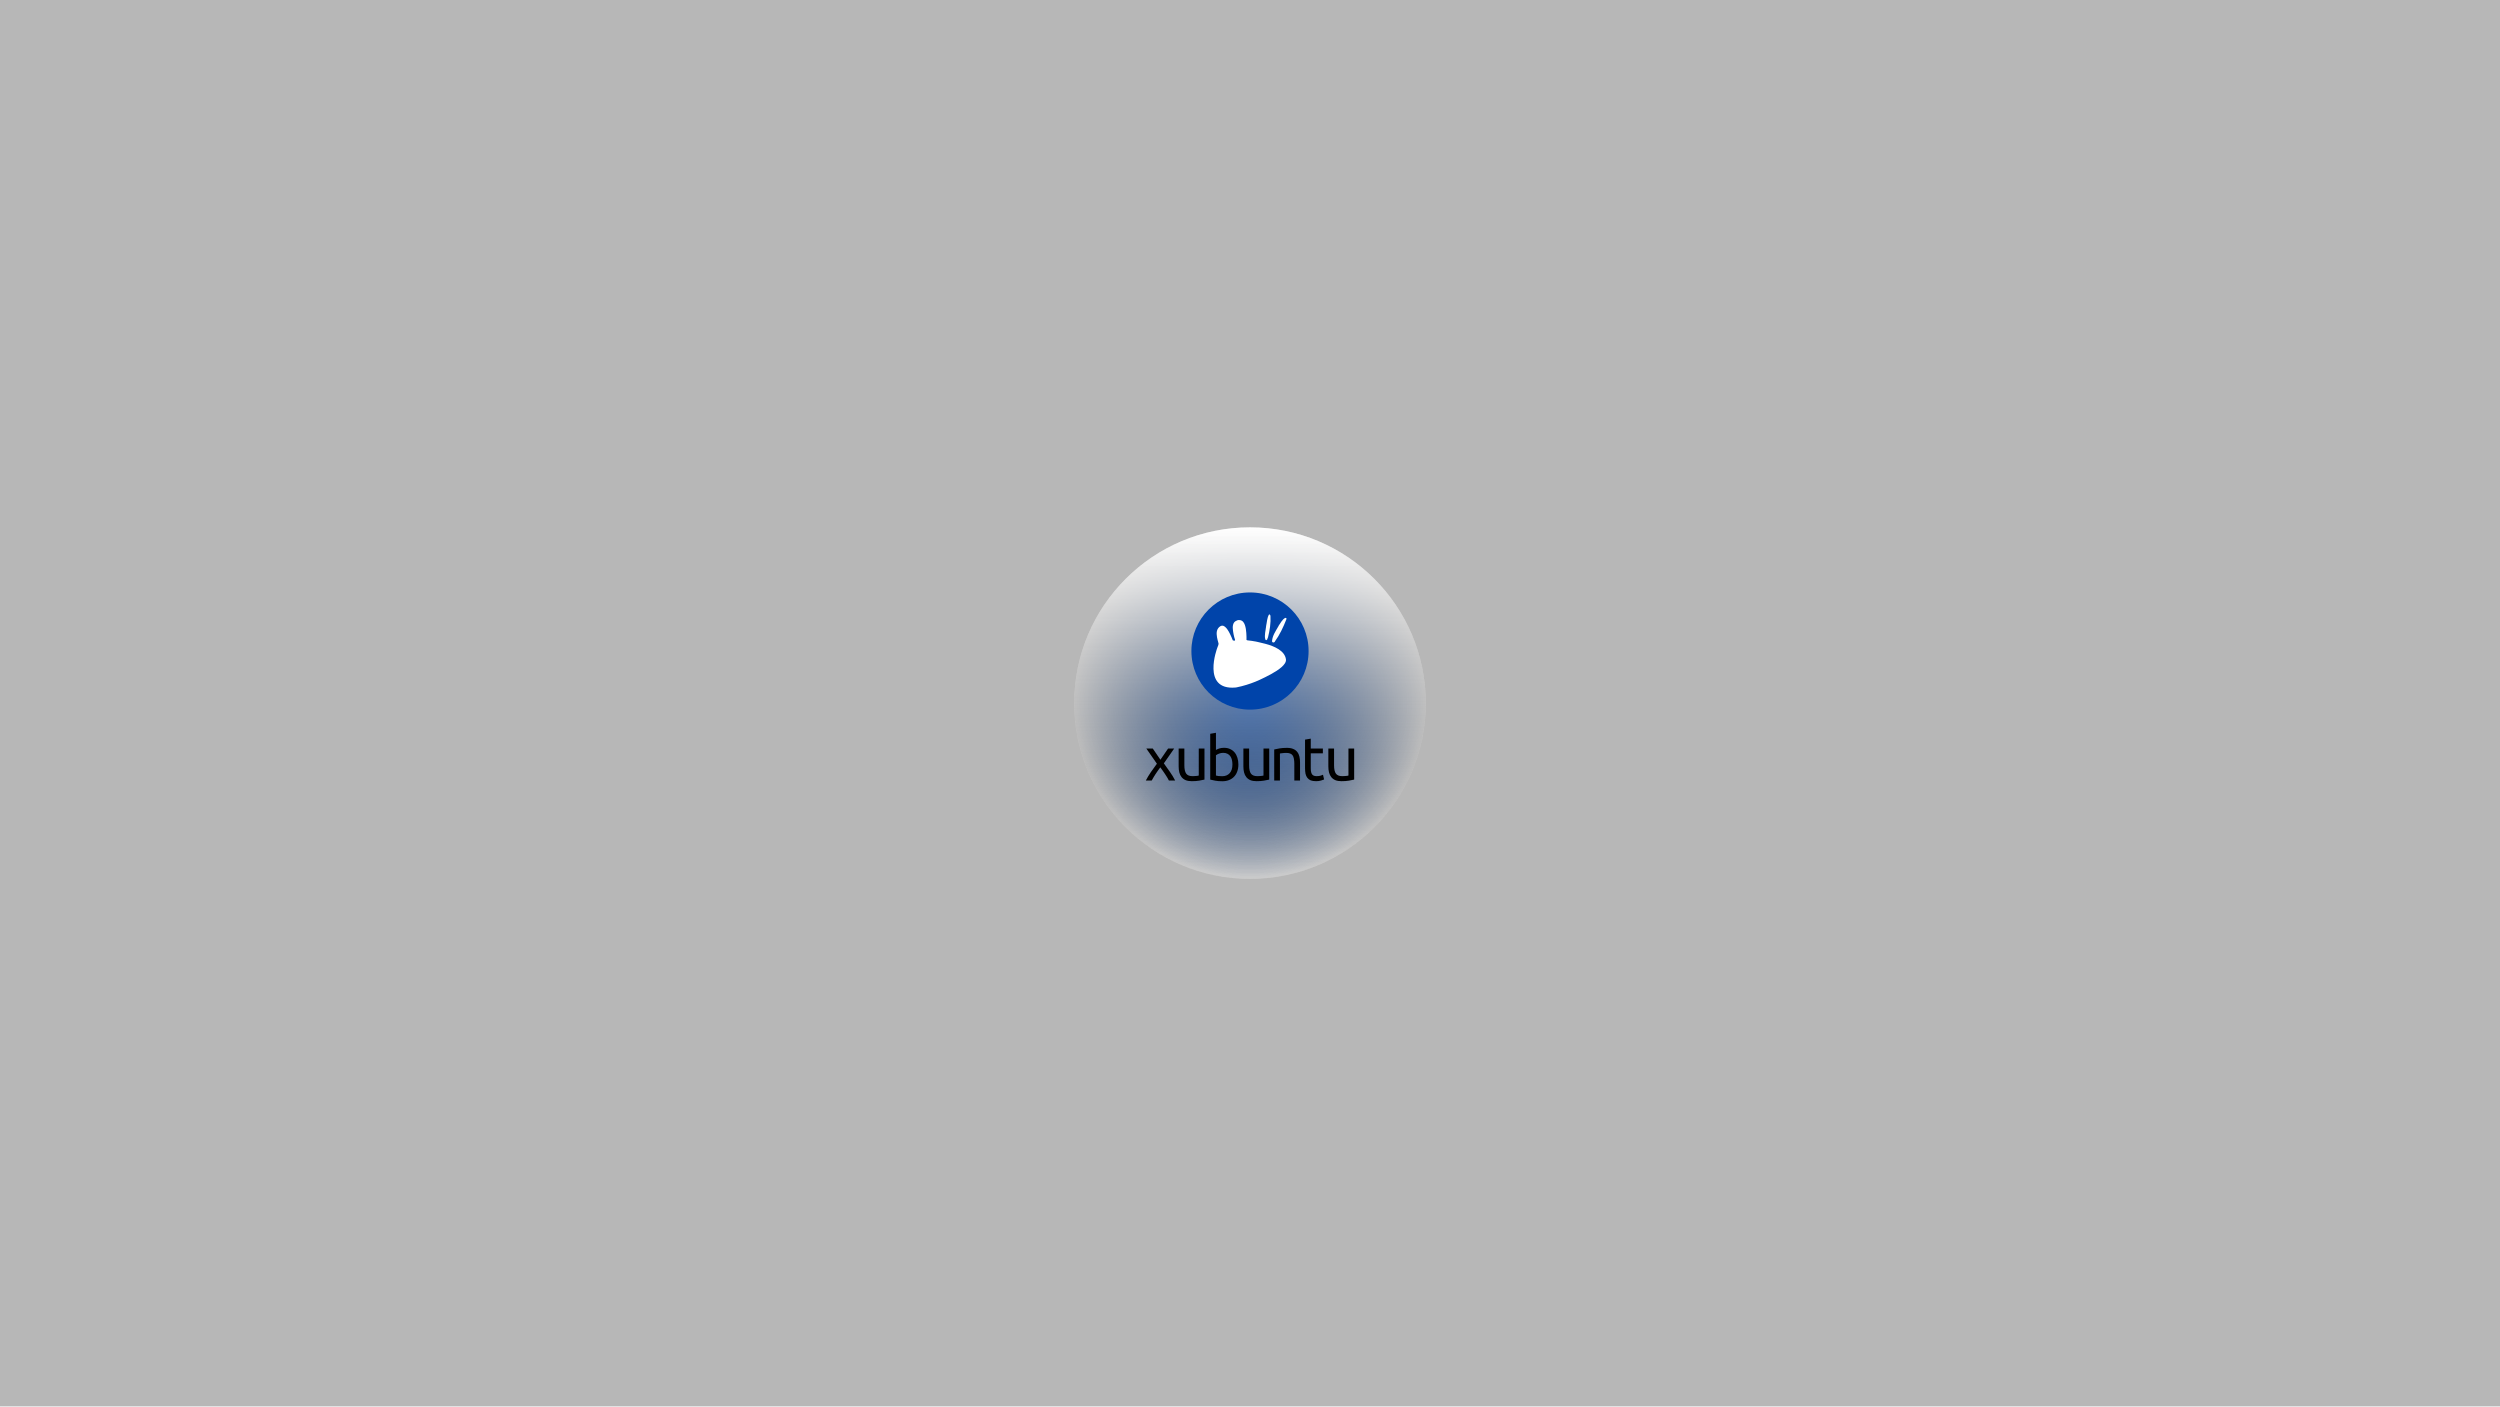
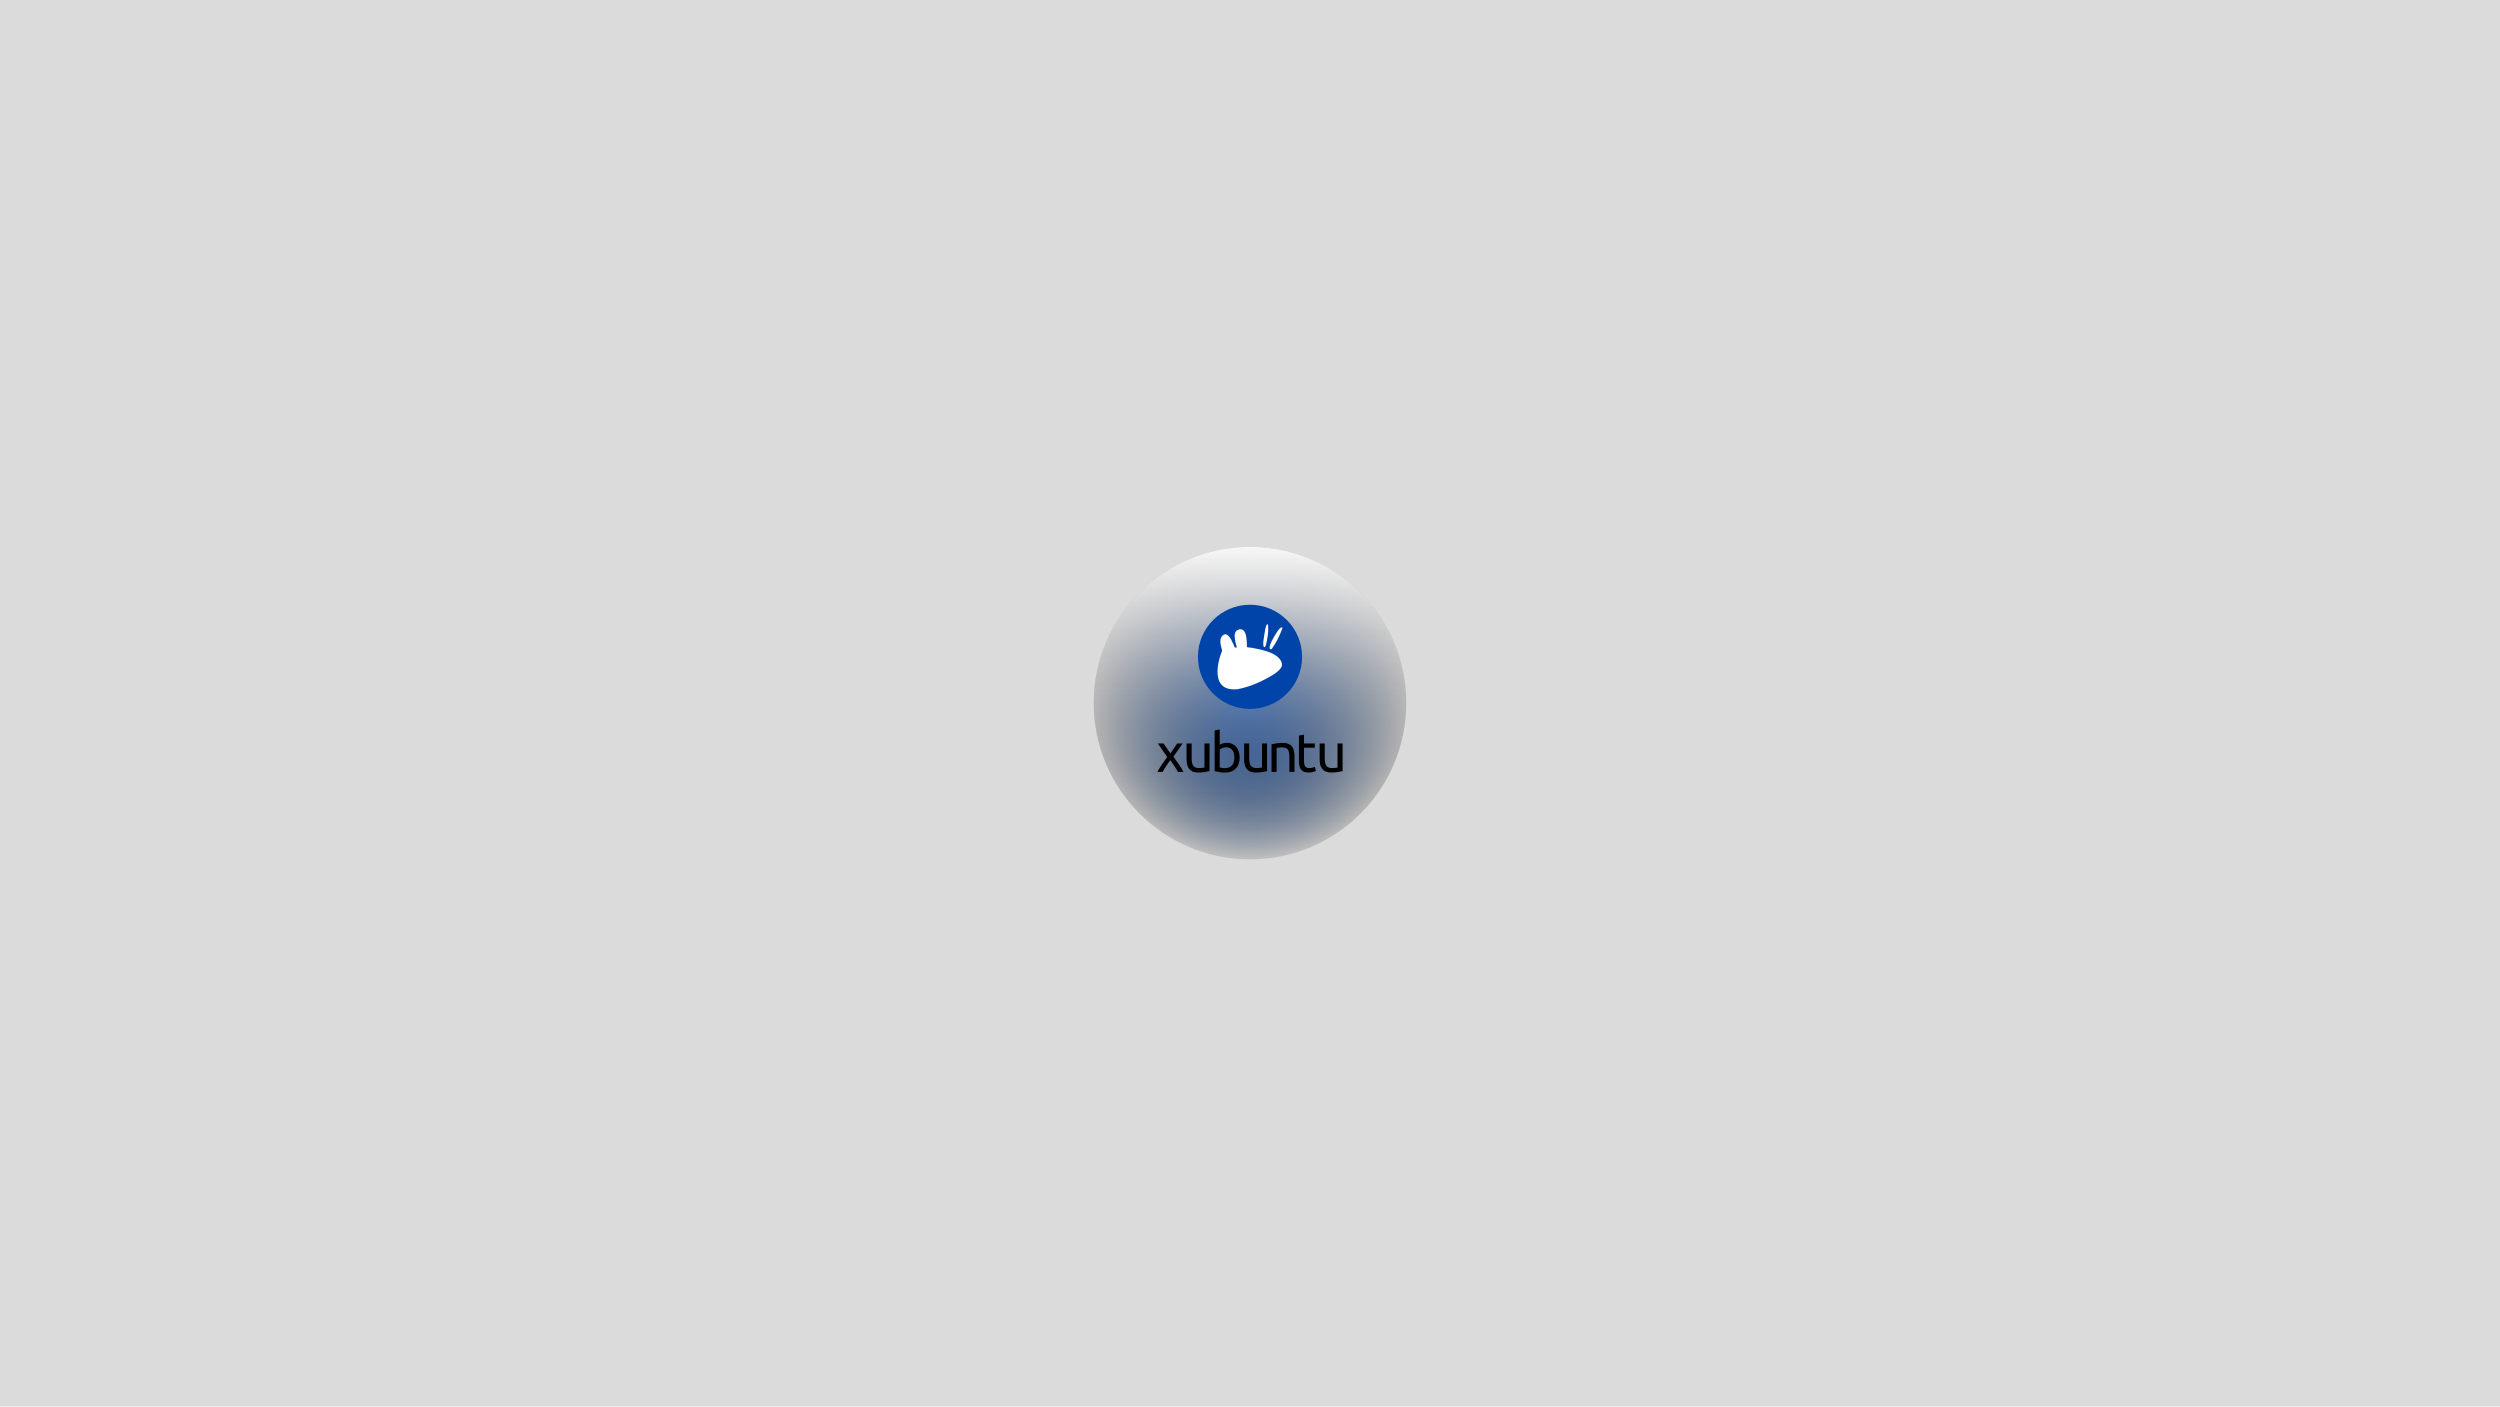
<svg xmlns="http://www.w3.org/2000/svg" xmlns:ns1="http://www.openswatchbook.org/uri/2009/osb" xmlns:xlink="http://www.w3.org/1999/xlink" id="svg3004" version="1.1" width="1920" height="1080" xml:space="preserve">
  <defs id="defs3008">
    <linearGradient id="linearGradient4226">
      <stop style="stop-color:#0044aa;stop-opacity:1;" offset="0" id="stop4228" />
      <stop style="stop-color:#0044aa;stop-opacity:0;" offset="1" id="stop4230" />
    </linearGradient>
    <linearGradient id="linearGradient4164">
      <stop style="stop-color:#a80030;stop-opacity:1;" offset="0" id="stop4166" />
      <stop style="stop-color:#a80030;stop-opacity:0;" offset="1" id="stop4168" />
    </linearGradient>
    <linearGradient id="linearGradient5303">
      <stop style="stop-color:#f26711;stop-opacity:1;" offset="0" id="stop5305" />
      <stop style="stop-color:#f26711;stop-opacity:0;" offset="1" id="stop5307" />
    </linearGradient>
    <linearGradient id="linearGradient5267">
      <stop style="stop-color:#666666;stop-opacity:1;" offset="0" id="stop5269" />
      <stop style="stop-color:#666666;stop-opacity:0;" offset="1" id="stop5271" />
    </linearGradient>
    <linearGradient id="linearGradient5251" ns1:paint="solid">
      <stop style="stop-color:#666666;stop-opacity:1;" offset="0" id="stop5253" />
    </linearGradient>
    <linearGradient xlink:href="#linearGradient5267" id="linearGradient5273" x1="-395.365" y1="-212.642" x2="4.763" y2="-212.642" gradientUnits="userSpaceOnUse" />
    <radialGradient xlink:href="#linearGradient5303" id="radialGradient5325" cx="-163.148" cy="-366.263" fx="-163.148" fy="-366.263" r="144.094" gradientTransform="matrix(1,0,0,0.9338842,0,-24.21576)" gradientUnits="userSpaceOnUse" />
    <radialGradient xlink:href="#linearGradient4164" id="radialGradient4170" cx="1447.778" cy="-272.917" fx="1447.778" fy="-272.917" r="223.333" gradientTransform="matrix(1,0,0,0.9751244,0,-6.788974)" gradientUnits="userSpaceOnUse" />
    <radialGradient xlink:href="#linearGradient4164-9" id="radialGradient4170-9" cx="1447.778" cy="-272.917" fx="1447.778" fy="-272.917" r="223.333" gradientTransform="matrix(1,0,0,0.9751244,0,-6.788974)" gradientUnits="userSpaceOnUse" />
    <linearGradient id="linearGradient4164-9">
      <stop style="stop-color:#a80030;stop-opacity:1;" offset="0" id="stop4166-0" />
      <stop style="stop-color:#a80030;stop-opacity:0;" offset="1" id="stop4168-2" />
    </linearGradient>
    <radialGradient r="223.333" fy="-272.917" fx="1447.778" cy="-272.917" cx="1447.778" gradientTransform="matrix(1,0,0,0.9751244,0,-6.788974)" gradientUnits="userSpaceOnUse" id="radialGradient4206" xlink:href="#linearGradient4164-9" />
    <radialGradient xlink:href="#linearGradient4164" id="radialGradient14319" gradientUnits="userSpaceOnUse" gradientTransform="matrix(1,0,0,0.9751244,0,-6.788974)" cx="1447.778" cy="-272.917" fx="1447.778" fy="-272.917" r="223.333" />
    <linearGradient xlink:href="#linearGradient5267" id="linearGradient14321" gradientUnits="userSpaceOnUse" x1="-395.365" y1="-212.642" x2="4.763" y2="-212.642" />
    <linearGradient xlink:href="#linearGradient5267" id="linearGradient14345" gradientUnits="userSpaceOnUse" x1="-395.365" y1="-212.642" x2="4.763" y2="-212.642" />
    <radialGradient xlink:href="#linearGradient4164" id="radialGradient14347" gradientUnits="userSpaceOnUse" gradientTransform="matrix(1,0,0,0.9751244,0,-6.788974)" cx="1447.778" cy="-272.917" fx="1447.778" fy="-272.917" r="223.333" />
    <radialGradient xlink:href="#linearGradient4164" id="radialGradient14931" gradientUnits="userSpaceOnUse" gradientTransform="matrix(1,0,0,0.9751244,0,-6.788974)" cx="1447.778" cy="-272.917" fx="1447.778" fy="-272.917" r="223.333" />
    <linearGradient xlink:href="#linearGradient5267" id="linearGradient14933" gradientUnits="userSpaceOnUse" x1="-395.365" y1="-212.642" x2="4.763" y2="-212.642" />
    <radialGradient xlink:href="#linearGradient4164" id="radialGradient14961" gradientUnits="userSpaceOnUse" gradientTransform="matrix(1,0,0,0.9751244,0,-6.788974)" cx="1447.778" cy="-272.917" fx="1447.778" fy="-272.917" r="223.333" />
    <linearGradient xlink:href="#linearGradient5267" id="linearGradient14963" gradientUnits="userSpaceOnUse" x1="-395.365" y1="-212.642" x2="4.763" y2="-212.642" />
    <linearGradient xlink:href="#linearGradient5267" id="linearGradient14991" gradientUnits="userSpaceOnUse" x1="-395.365" y1="-212.642" x2="4.763" y2="-212.642" />
    <linearGradient xlink:href="#linearGradient5267" id="linearGradient15015" gradientUnits="userSpaceOnUse" x1="-395.365" y1="-212.642" x2="4.763" y2="-212.642" />
    <linearGradient xlink:href="#linearGradient5267" id="linearGradient3725" gradientUnits="userSpaceOnUse" x1="-395.365" y1="-212.642" x2="4.763" y2="-212.642" />
    <radialGradient r="125.556" fy="-292.917" fx="-318.889" cy="-292.917" cx="-318.889" gradientTransform="matrix(1,0,0,1.061947,0,18.14526)" gradientUnits="userSpaceOnUse" id="radialGradient3812" xlink:href="#linearGradient3787-8" />
    <linearGradient id="linearGradient3787-8">
      <stop style="stop-color:#000000;stop-opacity:1;" offset="0" id="stop3789-9" />
      <stop style="stop-color:#000000;stop-opacity:0;" offset="1" id="stop3791-4" />
    </linearGradient>
    <radialGradient r="125.556" fy="-292.917" fx="-318.889" cy="-292.917" cx="-318.889" gradientTransform="matrix(1,0,0,1.061947,0,18.14526)" gradientUnits="userSpaceOnUse" id="radialGradient6789" xlink:href="#linearGradient3787-8" />
    <radialGradient xlink:href="#linearGradient4226" id="radialGradient4232" cx="1447.778" cy="-272.917" fx="1447.778" fy="-272.917" r="223.333" gradientTransform="matrix(1,0,0,0.9751244,0,-6.788974)" gradientUnits="userSpaceOnUse" />
    <radialGradient xlink:href="#linearGradient3787-8" id="radialGradient3090" gradientUnits="userSpaceOnUse" gradientTransform="matrix(1,0,0,1.061947,0,18.14526)" cx="-318.889" cy="-292.917" fx="-318.889" fy="-292.917" r="125.556" />
    <radialGradient xlink:href="#linearGradient4226" id="radialGradient3092" gradientUnits="userSpaceOnUse" gradientTransform="matrix(1,0,0,0.9751244,0,-6.788974)" cx="1447.778" cy="-272.917" fx="1447.778" fy="-272.917" r="223.333" />
    <linearGradient xlink:href="#linearGradient5267" id="linearGradient3094" gradientUnits="userSpaceOnUse" x1="-395.365" y1="-212.642" x2="4.763" y2="-212.642" />
    <radialGradient xlink:href="#linearGradient3787-8-0" id="radialGradient4061" gradientUnits="userSpaceOnUse" gradientTransform="matrix(1,0,0,1.061947,0,18.14526)" cx="-318.889" cy="-292.917" fx="-318.889" fy="-292.917" r="125.556" />
    <linearGradient id="linearGradient3787-8-0">
      <stop style="stop-color:#000000;stop-opacity:1;" offset="0" id="stop3789-9-2" />
      <stop style="stop-color:#000000;stop-opacity:0;" offset="1" id="stop3791-4-8" />
    </linearGradient>
    <radialGradient xlink:href="#linearGradient4226-1" id="radialGradient4063" gradientUnits="userSpaceOnUse" gradientTransform="matrix(1,0,0,0.9751244,0,-6.788974)" cx="1447.778" cy="-272.917" fx="1447.778" fy="-272.917" r="223.333" />
    <linearGradient id="linearGradient4226-1">
      <stop style="stop-color:#0044aa;stop-opacity:1;" offset="0" id="stop4228-8" />
      <stop style="stop-color:#0044aa;stop-opacity:0;" offset="1" id="stop4230-8" />
    </linearGradient>
    <linearGradient xlink:href="#linearGradient5267-5" id="linearGradient4065" gradientUnits="userSpaceOnUse" x1="-395.365" y1="-212.642" x2="4.763" y2="-212.642" />
    <linearGradient id="linearGradient5267-5">
      <stop style="stop-color:#666666;stop-opacity:1;" offset="0" id="stop5269-7" />
      <stop style="stop-color:#666666;stop-opacity:0;" offset="1" id="stop5271-3" />
    </linearGradient>
    <radialGradient xlink:href="#linearGradient3787-8-0-6" id="radialGradient4061-0" gradientUnits="userSpaceOnUse" gradientTransform="matrix(1,0,0,1.061947,0,18.14526)" cx="-318.889" cy="-292.917" fx="-318.889" fy="-292.917" r="125.556" />
    <linearGradient id="linearGradient3787-8-0-6">
      <stop style="stop-color:#000000;stop-opacity:1;" offset="0" id="stop3789-9-2-6" />
      <stop style="stop-color:#000000;stop-opacity:0;" offset="1" id="stop3791-4-8-9" />
    </linearGradient>
    <radialGradient xlink:href="#linearGradient3978" id="radialGradient3984" cx="1447.778" cy="-272.917" fx="1447.778" fy="-272.917" r="223.333" gradientTransform="matrix(1,0,0,0.9751244,0,-6.788974)" gradientUnits="userSpaceOnUse" />
    <linearGradient id="linearGradient3978">
      <stop style="stop-color:#0044aa;stop-opacity:1;" offset="0" id="stop3980" />
      <stop style="stop-color:#0044aa;stop-opacity:0;" offset="1" id="stop3982" />
    </linearGradient>
    <linearGradient xlink:href="#linearGradient5267-5-4" id="linearGradient3185" gradientUnits="userSpaceOnUse" x1="-395.365" y1="-212.642" x2="4.763" y2="-212.642" />
    <linearGradient id="linearGradient5267-5-4">
      <stop style="stop-color:#666666;stop-opacity:1;" offset="0" id="stop5269-7-6" />
      <stop style="stop-color:#666666;stop-opacity:0;" offset="1" id="stop5271-3-6" />
    </linearGradient>
    <radialGradient xlink:href="#linearGradient3787-8-0-4" id="radialGradient3870" gradientUnits="userSpaceOnUse" gradientTransform="matrix(1,0,0,1.061947,0,18.14526)" cx="-318.889" cy="-292.917" fx="-318.889" fy="-292.917" r="125.556" />
    <linearGradient id="linearGradient3787-8-0-4">
      <stop style="stop-color:#000000;stop-opacity:1;" offset="0" id="stop3789-9-2-1" />
      <stop style="stop-color:#000000;stop-opacity:0;" offset="1" id="stop3791-4-8-4" />
    </linearGradient>
    <radialGradient xlink:href="#linearGradient3978-23" id="radialGradient3868" gradientUnits="userSpaceOnUse" gradientTransform="matrix(1,0,0,0.9751244,0,-6.788974)" cx="1447.778" cy="-272.917" fx="1447.778" fy="-272.917" r="223.333" />
    <linearGradient id="linearGradient3978-23">
      <stop style="stop-color:#0044aa;stop-opacity:1;" offset="0" id="stop3980-7" />
      <stop style="stop-color:#0044aa;stop-opacity:0;" offset="1" id="stop3982-8" />
    </linearGradient>
    <linearGradient xlink:href="#linearGradient5267-5-7" id="linearGradient3866" gradientUnits="userSpaceOnUse" x1="-395.365" y1="-212.642" x2="4.763" y2="-212.642" />
    <linearGradient id="linearGradient5267-5-7">
      <stop style="stop-color:#ffffff;stop-opacity:1;" offset="0" id="stop5269-7-69" />
      <stop style="stop-color:#666666;stop-opacity:0;" offset="1" id="stop5271-3-1" />
    </linearGradient>
    <linearGradient xlink:href="#linearGradient5267-5-7" id="linearGradient3870" gradientUnits="userSpaceOnUse" x1="-395.365" y1="-212.642" x2="4.763" y2="-212.642" />
    <radialGradient xlink:href="#linearGradient3978-23" id="radialGradient3872" gradientUnits="userSpaceOnUse" gradientTransform="matrix(1,0,0,0.9751244,0,-6.788974)" cx="1447.778" cy="-272.917" fx="1447.778" fy="-272.917" r="223.333" />
    <radialGradient xlink:href="#linearGradient3787-8-0-4" id="radialGradient3874" gradientUnits="userSpaceOnUse" gradientTransform="matrix(1,0,0,1.061947,0,18.14526)" cx="-318.889" cy="-292.917" fx="-318.889" fy="-292.917" r="125.556" />
+     <radialGradient xlink:href="#linearGradient3787-8-0-4-6" id="radialGradient3877" gradientUnits="userSpaceOnUse" gradientTransform="matrix(1,0,0,1.061947,0,18.14526)" cx="-318.889" cy="-292.917" fx="-318.889" fy="-292.917" r="125.556" />
+     <linearGradient id="linearGradient3787-8-0-4-6">
+       <stop style="stop-color:#000000;stop-opacity:1;" offset="0" id="stop3789-9-2-1-8" />
+       <stop style="stop-color:#000000;stop-opacity:0;" offset="1" id="stop3791-4-8-4-7" />
+     </linearGradient>
+     <radialGradient xlink:href="#linearGradient3978-23-4" id="radialGradient3875" gradientUnits="userSpaceOnUse" gradientTransform="matrix(1,0,0,0.9751244,0,-6.788974)" cx="1447.778" cy="-272.917" fx="1447.778" fy="-272.917" r="223.333" />
+     <linearGradient id="linearGradient3978-23-4">
+       <stop style="stop-color:#0044aa;stop-opacity:1;" offset="0" id="stop3980-7-3" />
+       <stop style="stop-color:#0044aa;stop-opacity:0;" offset="1" id="stop3982-8-1" />
+     </linearGradient>
+     <linearGradient xlink:href="#linearGradient5267-5-7-2" id="linearGradient3873" gradientUnits="userSpaceOnUse" x1="-395.365" y1="-212.642" x2="4.763" y2="-212.642" />
+     <linearGradient id="linearGradient5267-5-7-2">
+       <stop style="stop-color:#f7f7f7;stop-opacity:1;" offset="0" id="stop5269-7-69-8" />
+       <stop style="stop-color:#666666;stop-opacity:0;" offset="1" id="stop5271-3-1-1" />
+     </linearGradient>
  </defs>
  <g id="g3012" transform="matrix(1.25,0,0,-1.25,0,1080)">
-     <rect style="fill:#b7b7b7;fill-opacity:1;stroke:none" id="rect3036" width="1536" height="864" x="0" y="-864" transform="scale(1,-1)" />
-     <g id="g3876">
-       <path transform="matrix(1.08777,0,0,-1.008,913.295,91.62002)" d="m -34.286,-337.679 c 0,59.173 -44.452,107.143 -99.286,107.143 -54.834,0 -99.286,-47.969 -99.286,-107.143 0,-59.173 44.452,-107.143 99.286,-107.143 54.834,0 99.286,47.969 99.286,107.143 z" id="path3219" style="fill:#cdcdcd;fill-opacity:1;fill-rule:nonzero;stroke:none" />
-       <path transform="matrix(0,0.860177,0.81,0,1005.263,706.3009)" d="m -193.333,-292.917 c 0,73.638 -56.213,133.333 -125.556,133.333 -69.342,0 -125.556,-59.695 -125.556,-133.333 0,-73.638 56.213,-133.333 125.556,-133.333 69.342,0 125.556,59.695 125.556,133.333 z" id="path5277-0-7" style="opacity:0.75;fill:url(#radialGradient3874);fill-opacity:1;fill-rule:evenodd;stroke:none" />
-       <path transform="matrix(0.4835821,0,0,-0.4959184,67.88056,296.6556)" d="m 1671.111,-272.917 c 0,120.275 -99.99,217.778 -223.333,217.778 -123.344,0 -223.333,-97.502 -223.333,-217.778 0,-120.275 99.99,-217.778 223.333,-217.778 123.344,0 223.333,97.502 223.333,217.778 z" id="path4162-0" style="fill:url(#radialGradient3872);fill-opacity:1;fill-rule:nonzero;stroke:none" />
-       <path transform="matrix(0,-0.5398262,-0.5813513,0,644.3803,326.5714)" d="m 4.763,-212.642 c 0,102.6 -89.572,185.774 -200.064,185.774 -110.493,0 -200.064,-83.174 -200.064,-185.774 0,-102.6 89.572,-185.774 200.064,-185.774 110.493,0 200.064,83.174 200.064,185.774 z" id="path3806-2" style="fill:url(#linearGradient3870);fill-opacity:1;fill-rule:evenodd;stroke:none" />
-       <g transform="translate(660,834.8898)" id="g4114">
+     <rect style="fill:#dbdbdb;fill-opacity:1;stroke:none" id="rect3036" width="1536" height="864" x="0" y="-864" transform="scale(1,-1)" />
+     <g transform="matrix(1.6,0,0,1.6,112.6401,-59.51995)" id="g3879">
+       <path transform="matrix(0.6043164,0,0,-0.5599999,490.3194,118.1)" d="m -34.286,-337.679 c 0,59.173 -44.452,107.143 -99.286,107.143 -54.834,0 -99.286,-47.969 -99.286,-107.143 0,-59.173 44.452,-107.143 99.286,-107.143 54.834,0 99.286,47.969 99.286,107.143 z" id="path3219" style="fill:#bfbfbf;fill-opacity:1;fill-rule:nonzero;stroke:none" />
+       <path transform="matrix(0,0.477876,0.4499999,0,541.4125,459.5893)" d="m -193.333,-292.917 c 0,73.638 -56.213,133.333 -125.556,133.333 -69.342,0 -125.556,-59.695 -125.556,-133.333 0,-73.638 56.213,-133.333 125.556,-133.333 69.342,0 125.556,59.695 125.556,133.333 z" id="path5277-0-7" style="opacity:0.75;fill:url(#radialGradient3877);fill-opacity:1;fill-rule:evenodd;stroke:none" />
+       <path transform="matrix(0.2686567,0,0,-0.2755102,20.64482,232.0087)" d="m 1671.111,-272.917 c 0,120.275 -99.99,217.778 -223.333,217.778 -123.344,0 -223.333,-97.502 -223.333,-217.778 0,-120.275 99.99,-217.778 223.333,-217.778 123.344,0 223.333,97.502 223.333,217.778 z" id="path4162-0" style="fill:url(#radialGradient3875);fill-opacity:1;fill-rule:nonzero;stroke:none" />
+       <path transform="matrix(0,-0.2999034,-0.3229729,0,340.9224,248.6286)" d="m 4.763,-212.642 c 0,102.6 -89.572,185.774 -200.064,185.774 -110.493,0 -200.064,-83.174 -200.064,-185.774 0,-102.6 89.572,-185.774 200.064,-185.774 110.493,0 200.064,83.174 200.064,185.774 z" id="path3806-2" style="fill:url(#linearGradient3873);fill-opacity:1;fill-rule:evenodd;stroke:none" />
+       <g transform="matrix(0.5555554,0,0,0.5555554,349.6004,531.0276)" id="g4114">
        <g style="fill:#000000;fill-opacity:1;display:inline" id="g3200-0" transform="matrix(0.6066325,0,0,-0.6066316,-55.66105,-109.4181)">
          <path d="m 187.639,562.151 c -0.457,-0.913 -1.017,-1.931 -1.681,-3.052 -0.664,-1.121 -1.391,-2.263 -2.18,-3.425 -0.789,-1.204 -1.598,-2.387 -2.429,-3.55 -0.83,-1.162 -1.64,-2.263 -2.429,-3.301 -0.789,1.038 -1.598,2.159 -2.429,3.363 -0.83,1.163 -1.64,2.346 -2.429,3.55 -0.747,1.162 -1.453,2.304 -2.117,3.425 -0.664,1.121 -1.225,2.117 -1.681,2.989 l -5.978,0 c 1.453,-2.823 3.176,-5.688 5.169,-8.594 2.034,-2.948 4.048,-5.75 6.041,-8.407 l -10.711,-15.382 6.539,0 7.722,11.334 7.784,-11.334 6.165,0 -10.462,15.008 c 1.993,2.699 4.027,5.563 6.103,8.594 2.117,2.989 3.903,5.916 5.356,8.781 l -6.352,0" style="font-size:49.492px;font-style:normal;font-weight:normal;fill:#000000;fill-opacity:1;stroke:none;display:inline;font-family:ubuntubeta;-inkscape-font-specification:ubuntubeta" id="path2826-1" />
          <path d="m 223.677,561.216 c -1.329,0.332 -3.093,0.685 -5.293,1.059 -2.159,0.374 -4.671,0.56 -7.535,0.56 -2.491,0 -4.588,-0.353 -6.29,-1.059 -1.702,-0.747 -3.072,-1.785 -4.11,-3.114 -1.038,-1.329 -1.785,-2.885 -2.242,-4.671 -0.457,-1.827 -0.685,-3.84 -0.685,-6.041 l 0,-18.184 5.792,0 0,16.939 c -2e-5,3.944 0.623,6.767 1.868,8.469 1.246,1.702 3.342,2.553 6.29,2.553 0.623,10e-6 1.266,-0.021 1.931,-0.062 0.664,-0.042 1.287,-0.083 1.868,-0.125 0.581,-0.083 1.1,-0.145 1.557,-0.187 0.498,-0.083 0.851,-0.166 1.059,-0.249 l 0,-27.339 5.792,0 0,31.449" style="font-size:49.492px;font-style:normal;font-weight:normal;fill:#000000;fill-opacity:1;stroke:none;display:inline;font-family:ubuntubeta;-inkscape-font-specification:ubuntubeta" id="path2828-4" />
          <path d="m 235.298,531.2 c 0.706,-0.457 1.764,-0.934 3.176,-1.432 1.453,-0.498 3.114,-0.747 4.982,-0.747 2.325,3e-5 4.38,0.415 6.165,1.246 1.827,0.83 3.363,1.993 4.608,3.487 1.245,1.495 2.18,3.28 2.802,5.356 0.664,2.076 0.996,4.359 0.996,6.85 -2e-5,2.616 -0.394,4.982 -1.183,7.099 -0.747,2.076 -1.827,3.84 -3.238,5.293 -1.412,1.453 -3.114,2.574 -5.107,3.363 -1.993,0.789 -4.235,1.183 -6.726,1.183 -2.699,0 -5.086,-0.187 -7.162,-0.56 -2.076,-0.374 -3.778,-0.747 -5.107,-1.121 l 0,-46.395 5.792,-0.996 0,17.375 m 0,25.907 c 0.581,0.166 1.391,0.332 2.429,0.498 1.079,0.125 2.408,0.187 3.986,0.187 3.114,10e-6 5.605,-1.017 7.473,-3.052 1.868,-2.076 2.802,-5.003 2.802,-8.781 -2e-5,-1.661 -0.166,-3.218 -0.498,-4.671 -0.332,-1.453 -0.872,-2.699 -1.619,-3.737 -0.747,-1.079 -1.723,-1.91 -2.927,-2.491 -1.163,-0.623 -2.574,-0.934 -4.235,-0.934 -1.578,2e-5 -3.031,0.27 -4.359,0.81 -1.329,0.54 -2.346,1.1 -3.052,1.681 l 0,20.489" style="font-size:49.492px;font-style:normal;font-weight:normal;fill:#000000;fill-opacity:1;stroke:none;display:inline;font-family:ubuntubeta;-inkscape-font-specification:ubuntubeta" id="path2830-9" />
          <path d="m 289.247,561.216 c -1.329,0.332 -3.093,0.685 -5.293,1.059 -2.159,0.374 -4.671,0.56 -7.535,0.56 -2.491,0 -4.588,-0.353 -6.29,-1.059 -1.702,-0.747 -3.072,-1.785 -4.11,-3.114 -1.038,-1.329 -1.785,-2.885 -2.242,-4.671 -0.457,-1.827 -0.685,-3.84 -0.685,-6.041 l 0,-18.184 5.792,0 0,16.939 c -1e-5,3.944 0.623,6.767 1.868,8.469 1.246,1.702 3.342,2.553 6.29,2.553 0.623,10e-6 1.266,-0.021 1.931,-0.062 0.664,-0.042 1.287,-0.083 1.868,-0.125 0.581,-0.083 1.1,-0.145 1.557,-0.187 0.498,-0.083 0.851,-0.166 1.059,-0.249 l 0,-27.339 5.792,0 0,31.449" style="font-size:49.492px;font-style:normal;font-weight:normal;fill:#000000;fill-opacity:1;stroke:none;display:inline;font-family:ubuntubeta;-inkscape-font-specification:ubuntubeta" id="path2832-5" />
          <path d="m 294.31,530.701 c 1.329,-0.332 3.093,-0.685 5.293,-1.059 2.2,-0.374 4.733,-0.56 7.598,-0.56 2.574,4e-5 4.712,0.374 6.414,1.121 1.702,0.706 3.051,1.723 4.048,3.052 1.038,1.287 1.764,2.844 2.18,4.671 0.415,1.827 0.623,3.84 0.623,6.041 l 0,18.184 -5.792,0 0,-16.939 c -3e-5,-1.993 -0.145,-3.695 -0.436,-5.107 -0.249,-1.412 -0.685,-2.553 -1.308,-3.425 -0.623,-0.872 -1.453,-1.495 -2.491,-1.868 -1.038,-0.415 -2.325,-0.623 -3.861,-0.623 -0.623,3e-5 -1.266,0.021 -1.931,0.062 -0.664,0.042 -1.308,0.104 -1.931,0.187 -0.581,0.042 -1.121,0.104 -1.619,0.187 -0.457,0.083 -0.789,0.145 -0.996,0.187 l 0,27.339 -5.792,0 0,-31.449" style="font-size:49.492px;font-style:normal;font-weight:normal;fill:#000000;fill-opacity:1;stroke:none;display:inline;font-family:ubuntubeta;-inkscape-font-specification:ubuntubeta" id="path2834-8" />
          <path d="m 331.321,529.767 12.268,0 0,4.857 -12.268,0 0,14.946 c -2e-5,1.619 0.125,2.968 0.374,4.048 0.249,1.038 0.623,1.868 1.121,2.491 0.498,0.581 1.121,0.996 1.868,1.246 0.747,0.249 1.619,0.374 2.616,0.374 1.744,10e-6 3.135,-0.187 4.172,-0.56 1.079,-0.415 1.827,-0.706 2.242,-0.872 l 1.121,4.795 c -0.581,0.291 -1.598,0.644 -3.052,1.059 -1.453,0.457 -3.114,0.685 -4.982,0.685 -2.2,0 -4.027,-0.27 -5.48,-0.81 -1.412,-0.581 -2.553,-1.432 -3.425,-2.553 -0.872,-1.121 -1.495,-2.491 -1.868,-4.11 -0.332,-1.661 -0.498,-3.57 -0.498,-5.729 l 0,-28.896 5.792,-0.996 0,10.026" style="font-size:49.492px;font-style:normal;font-weight:normal;fill:#000000;fill-opacity:1;stroke:none;display:inline;font-family:ubuntubeta;-inkscape-font-specification:ubuntubeta" id="path2836-9" />
          <path d="m 375.287,561.216 c -1.329,0.332 -3.093,0.685 -5.293,1.059 -2.159,0.374 -4.671,0.56 -7.535,0.56 -2.491,0 -4.588,-0.353 -6.29,-1.059 -1.702,-0.747 -3.072,-1.785 -4.11,-3.114 -1.038,-1.329 -1.785,-2.885 -2.242,-4.671 -0.457,-1.827 -0.685,-3.84 -0.685,-6.041 l 0,-18.184 5.792,0 0,16.939 c -1e-5,3.944 0.623,6.767 1.868,8.469 1.246,1.702 3.342,2.553 6.29,2.553 0.623,10e-6 1.266,-0.021 1.931,-0.062 0.664,-0.042 1.287,-0.083 1.868,-0.125 0.581,-0.083 1.1,-0.145 1.557,-0.187 0.498,-0.083 0.851,-0.166 1.059,-0.249 l 0,-27.339 5.792,0 0,31.449" style="font-size:49.492px;font-style:normal;font-weight:normal;fill:#000000;fill-opacity:1;stroke:none;display:inline;font-family:ubuntubeta;-inkscape-font-specification:ubuntubeta" id="path2838-7" />
        </g>
        <g id="g4106">
          <path transform="matrix(2.70604,0,0,-2.70604,-591.7047,-541.4669)" d="m 271.875,-63.036 c 0,7.347 -5.956,13.304 -13.304,13.304 -7.347,0 -13.304,-5.956 -13.304,-13.304 0,-7.347 5.956,-13.304 13.304,-13.304 7.347,0 13.304,5.956 13.304,13.304 z" id="path3354-2" style="fill:#0044aa;fill-opacity:1;stroke:none" />
          <g transform="matrix(1.8,0,0,-1.8,-521.538,336.253)" id="g3372-0">
            <g id="g3368-4" transform="translate(0.4464286,-0.04464286)">
              <path d="m 355.844,380.406 c -0.07,0.04 -0.081,0.061 -0.062,0.031 -0.679,1.144 -0.697,2.653 -1,4 a 0.498,0.498 0 0 1 0,0.031 c -0.005,0.02 0.005,0.043 0,0.062 -0.147,1.446 -0.624,2.921 -0.281,4.312 a 0.498,0.498 0 0 1 0.031,0.094 c 0.003,0.01 -0.003,0.021 0,0.031 0.005,0.008 -0.005,0.024 0,0.031 0.006,0.009 0.025,-0.008 0.031,0 0.073,0.101 0.162,0.176 0.219,0.188 0.04,0.008 0.11,0.004 0.25,-0.094 0.151,-0.105 0.237,-0.316 0.281,-0.594 a 0.498,0.498 0 0 1 0.062,-0.094 0.498,0.498 0 0 1 0,-0.031 0.498,0.498 0 0 1 0.031,-0.094 0.498,0.498 0 0 1 0.031,-0.031 c 0.598,-2.387 1.003,-4.892 0.844,-7.344 -0.02,-0.122 -0.043,-0.207 -0.156,-0.344 -0.075,-0.091 -0.137,-0.143 -0.156,-0.156 -0.019,-0.013 0.007,-0.004 -0.062,0 a 0.498,0.498 0 0 1 -0.031,0 c -0.026,0.003 -0.016,-6.1e-4 -0.031,0 z" id="path3366-3" style="fill:#ffffff;fill-opacity:1;stroke:none" />
              <path transform="translate(-0.4910714,-0.2678571)" d="m 361.844,381.844 c -1.036,0.504 -1.567,1.705 -2.281,2.688 a 0.467,0.467 0 0 1 -0.031,0.094 0.467,0.467 0 0 1 -0.031,0.062 c -0.906,1.605 -2.061,3.207 -2.188,5.062 -7.1e-4,0.011 6.5e-4,0.021 0,0.031 0.014,0.28 0.174,0.432 0.344,0.469 0.167,0.036 0.474,-0.059 0.594,-0.25 a 0.467,0.467 0 0 1 0.031,-0.031 0.467,0.467 0 0 1 0,-0.031 0.467,0.467 0 0 1 0,-0.031 c 1.646,-2.262 2.884,-4.925 3.906,-7.531 a 0.467,0.467 0 0 1 0,-0.031 c 0.071,-0.171 0.094,-0.215 0.031,-0.344 -0.018,-0.038 -0.212,-0.169 -0.312,-0.156 -0.016,0.007 -0.046,-0.008 -0.062,0 z" id="path3364-7" style="fill:#ffffff;fill-opacity:1;stroke:none" />
            </g>
            <path style="fill:#ffffff;fill-opacity:1;stroke:none" d="m 345.67,382.277 c -0.167,0.031 -0.416,0.181 -0.594,0.25 -0.628,0.238 -0.975,0.777 -1.125,1.406 -0.153,0.644 -0.102,1.361 0,2.094 0.102,0.731 0.248,1.486 0.406,2.062 0.136,0.498 0.234,0.741 0.281,0.906 l 0,0.125 c 0,0.054 -0.026,0.05 -0.062,0.094 -0.02,0.011 0.02,0.062 0,0.062 -0.045,0.035 -0.1,0.062 -0.156,0.062 -0.111,0.007 -0.198,-0.033 -0.312,-0.062 -0.078,-0.018 -0.18,-0.081 -0.156,-0.062 -0.036,-0.022 -0.101,-0.024 -0.125,-0.062 0,0.015 0.022,0.014 0,-0.031 -0.025,-0.047 -0.054,-0.166 -0.094,-0.25 -0.089,-0.189 -0.159,-0.409 -0.281,-0.688 -0.244,-0.555 -0.558,-1.236 -0.906,-1.875 -0.35,-0.641 -0.762,-1.224 -1.219,-1.625 -0.228,-0.201 -0.51,-0.402 -0.781,-0.469 -0.262,-0.066 -0.573,-0.01 -0.844,0.125 -0.7,0.388 -1.096,1.024 -1.25,1.688 -0.155,0.673 -0.082,1.449 0.031,2.125 0.115,0.675 0.292,1.231 0.406,1.688 0.049,0.193 0.109,0.372 0.125,0.469 0,0.096 -0.039,0.345 -0.062,0.438 -0.118,0.409 -0.406,1.094 -0.406,1.094 0,0 -5.453,14.483 6.25,13.469 0.096,-0.007 0.315,-0.062 0.406,-0.062 2.298,-0.463 4.473,-1.158 6.406,-1.938 0.38,-0.182 0.878,-0.363 1.438,-0.625 1.119,-0.524 2.525,-1.196 3.875,-1.938 1.351,-0.742 2.605,-1.533 3.562,-2.375 0.96,-0.843 1.66,-1.767 1.531,-2.688 -0.204,-1.483 -1.189,-2.586 -2.5,-3.438 -1.316,-0.855 -2.957,-1.445 -4.594,-1.875 -1.636,-0.43 -3.224,-0.78 -4.438,-0.969 -0.607,-0.095 -1.175,-0.122 -1.531,-0.188 -0.105,-0.018 -0.162,-0.044 -0.219,-0.062 -0.031,-0.004 -0.033,-0.013 -0.062,-0.031 -0.036,-0.022 -0.103,-0.024 -0.125,-0.062 -0.02,-0.036 0,-0.083 0,-0.125 0,-0.016 -1.7e-4,-0.041 0,-0.062 l 0,-0.906 c -0.02,-0.748 -0.064,-1.736 -0.219,-2.656 -0.156,-0.925 -0.398,-1.809 -0.906,-2.406 -0.302,-0.355 -0.73,-0.589 -1.25,-0.625 -0.156,-0.018 -0.331,-0.031 -0.5,0 z" id="path3302-3" />
          </g>
        </g>
      </g>
    </g>
  </g>
</svg>
